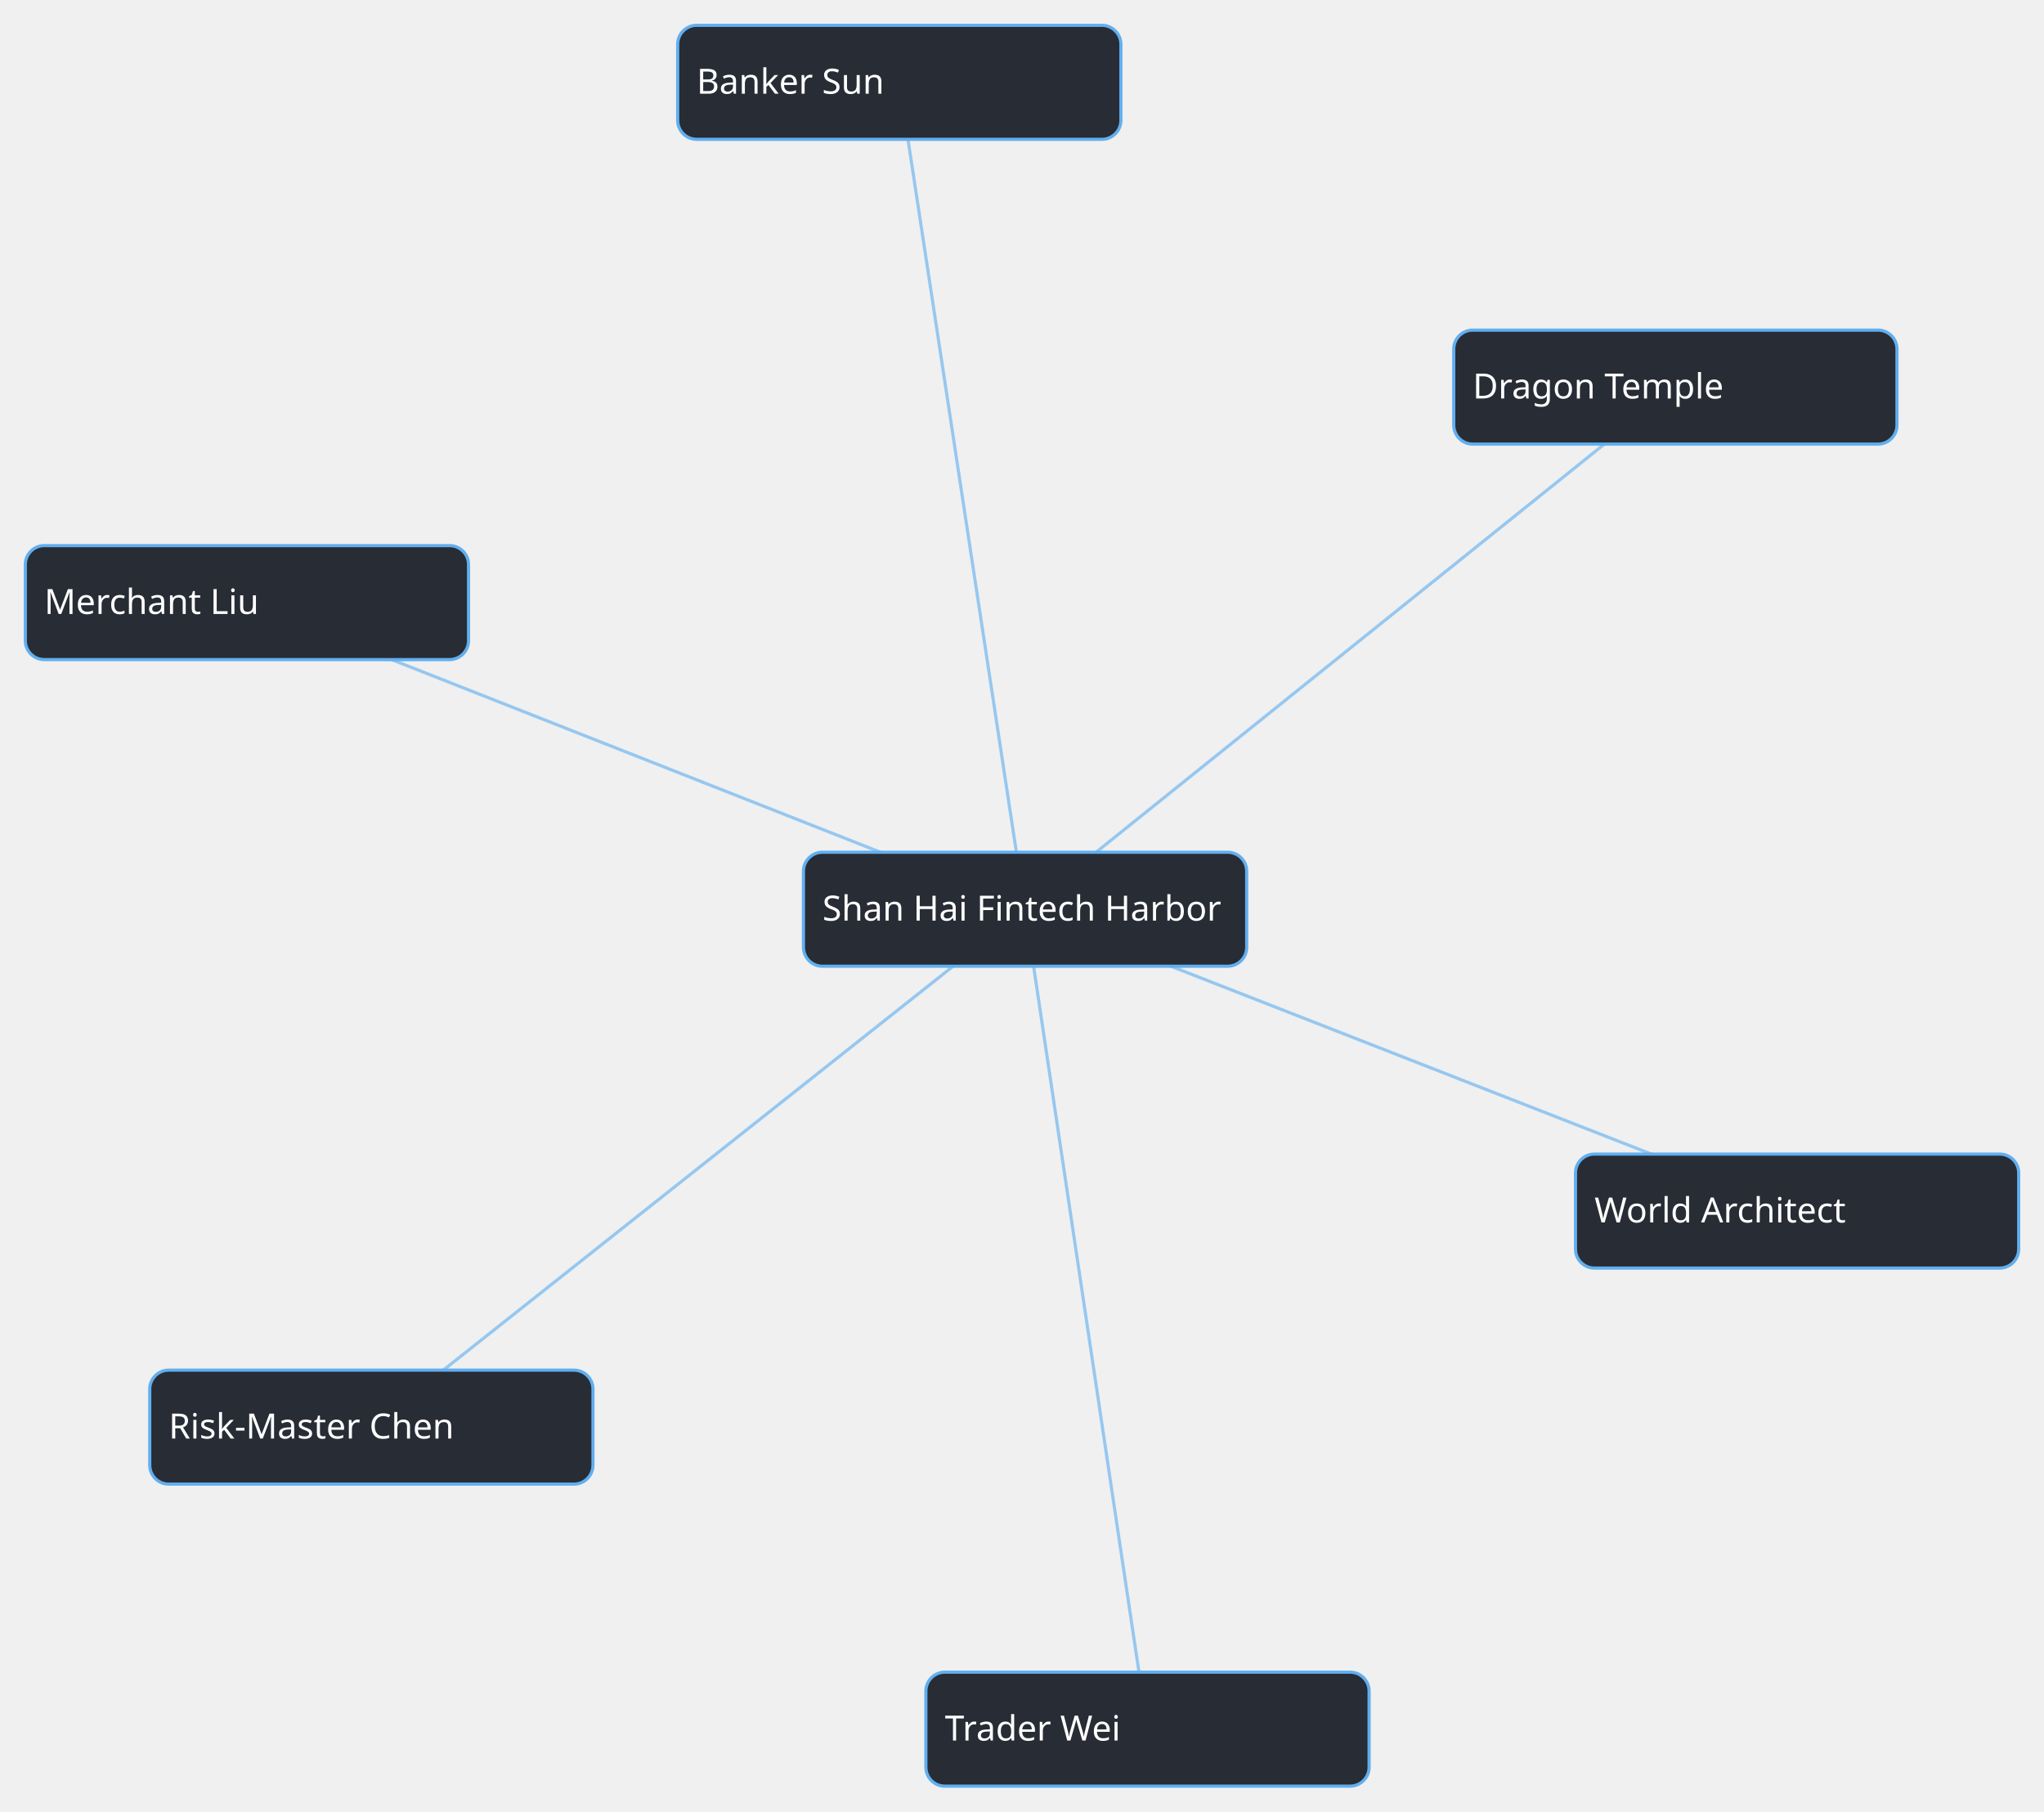
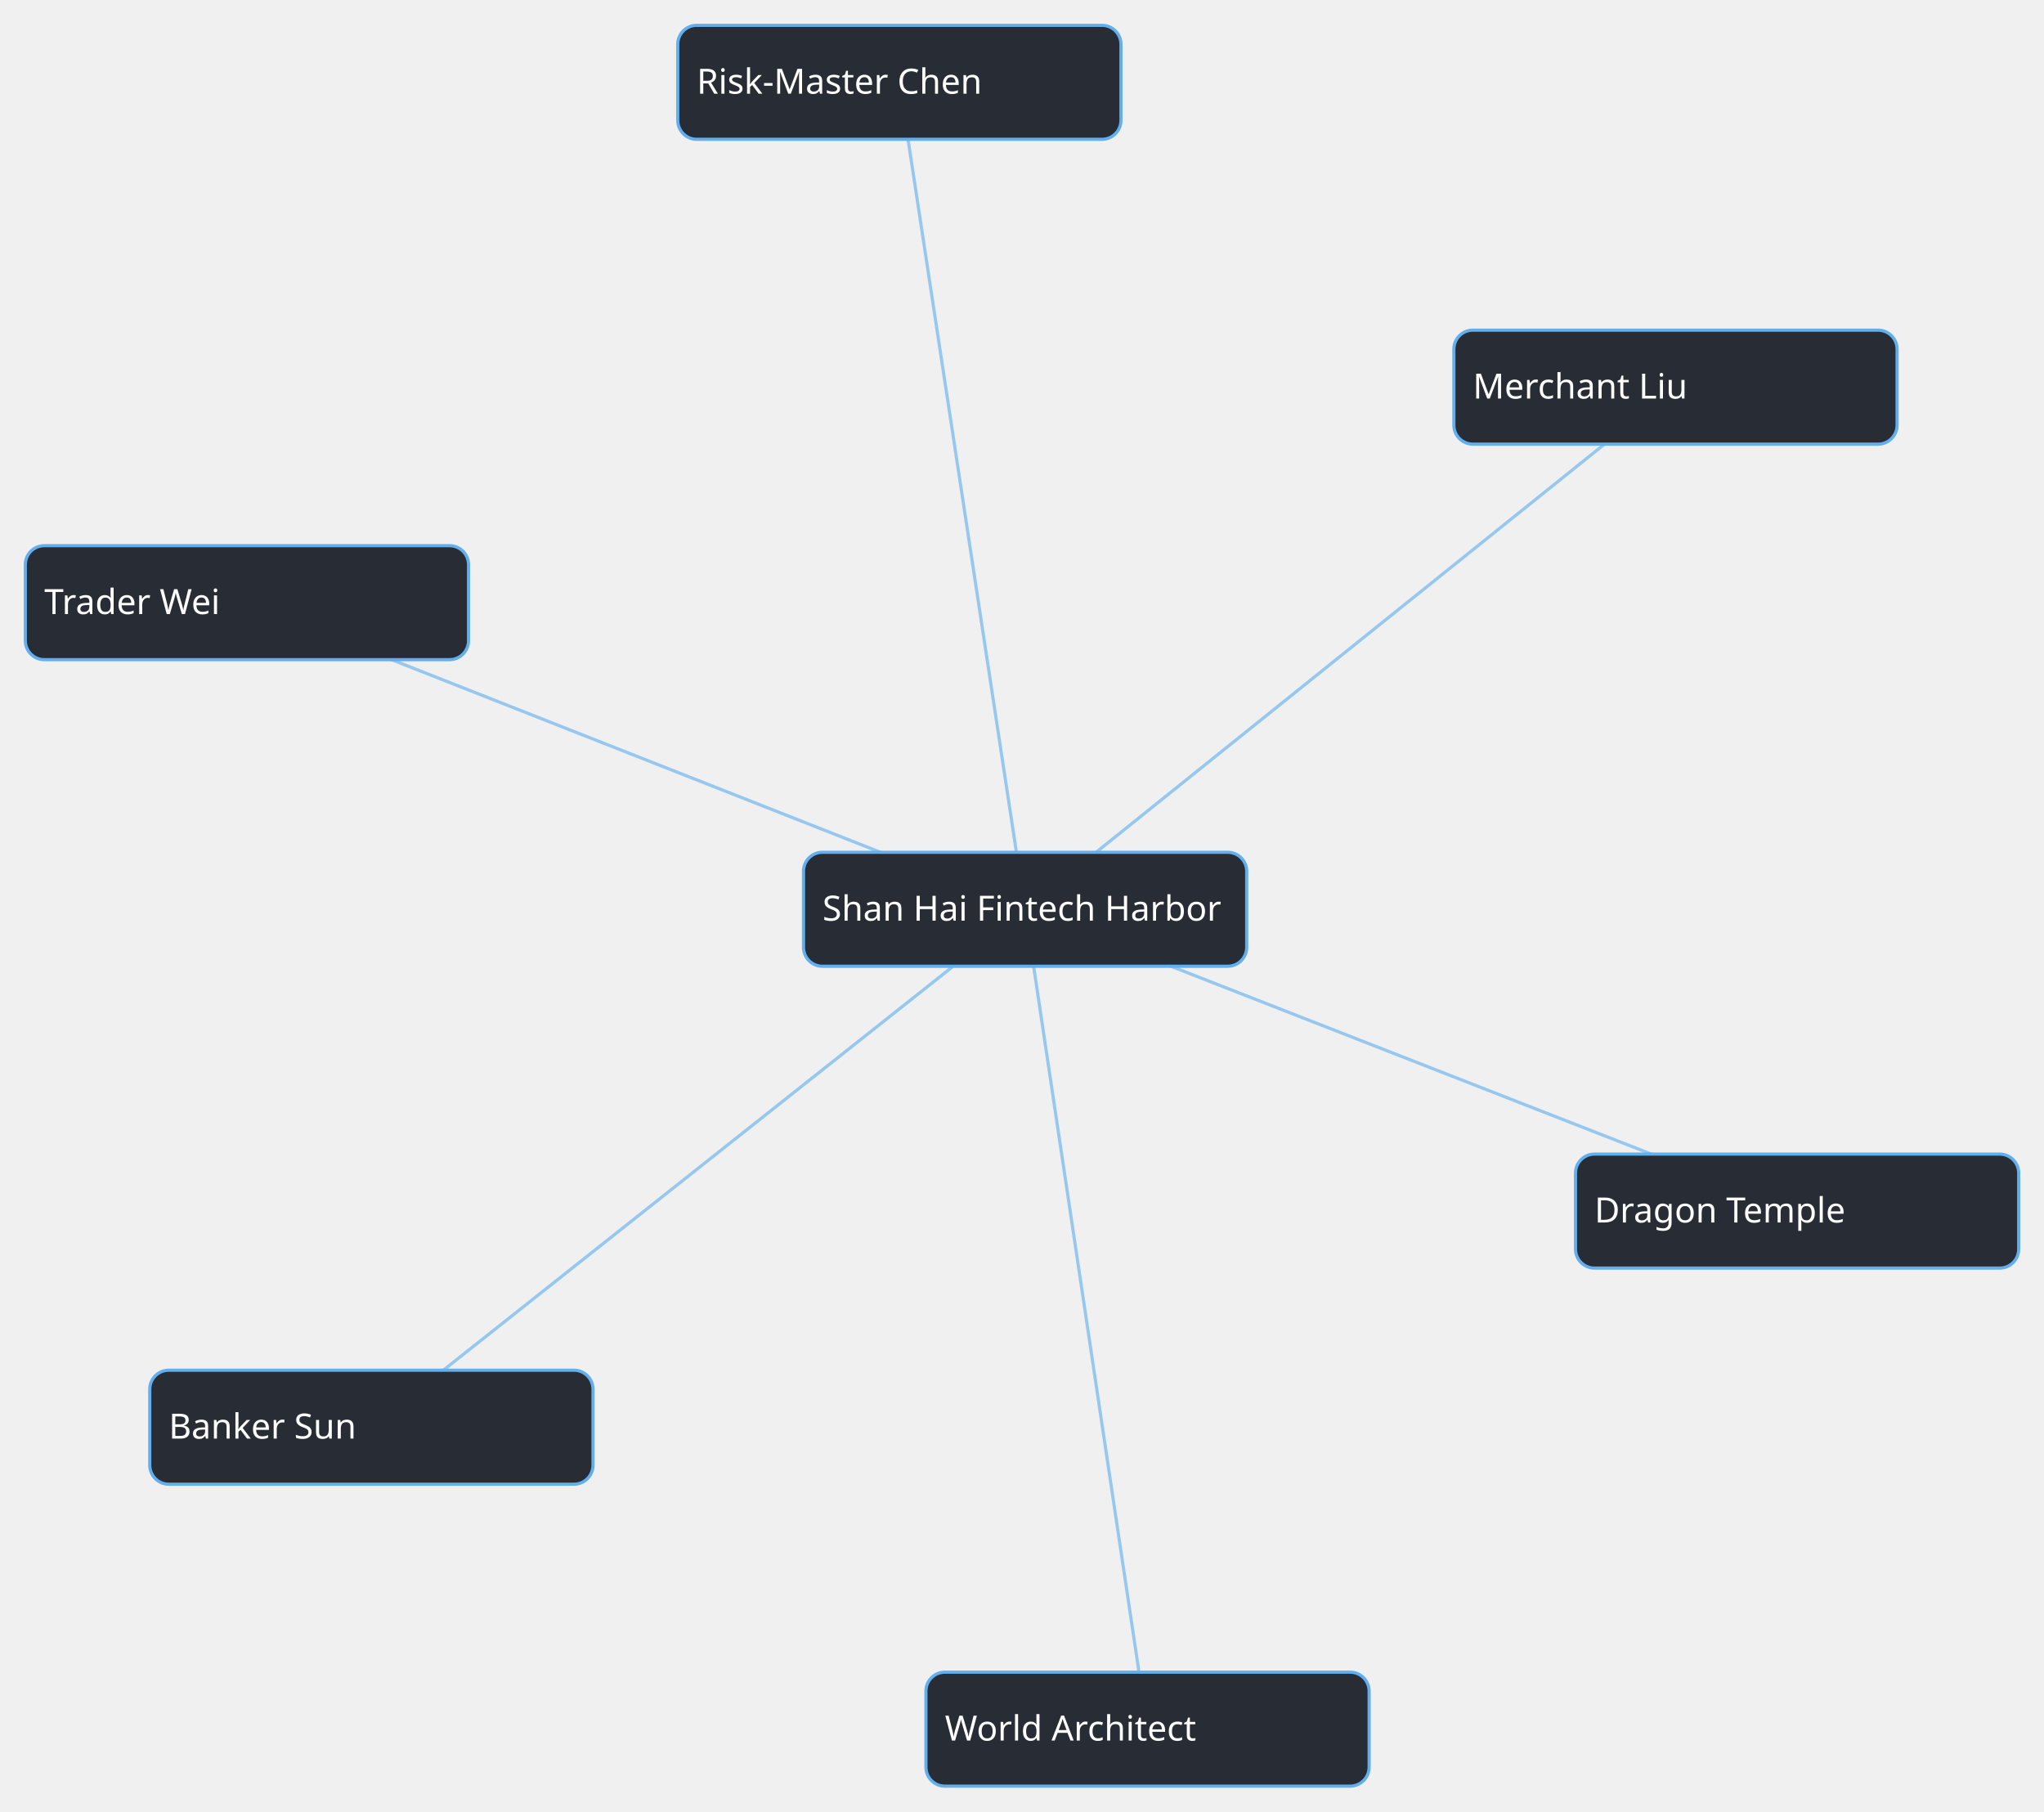
- <svg xmlns="http://www.w3.org/2000/svg" viewBox="-301.56 -259.30 645.64 572.13">
-   <line x1="22.23" y1="27.87" x2="-184.26" y2="191.44" stroke="rgba(97,175,239,0.627)" stroke-width="1.00" />
+ <svg xmlns="http://www.w3.org/2000/svg" viewBox="-301.58 -259.32 645.66 572.15">
  <line x1="22.23" y1="27.87" x2="266.09" y2="123.20" stroke="rgba(97,175,239,0.627)" stroke-width="1.00" />
-   <line x1="22.23" y1="27.87" x2="227.64" y2="-137.04" stroke="rgba(97,175,239,0.627)" stroke-width="1.00" />
  <line x1="22.23" y1="27.87" x2="60.90" y2="286.83" stroke="rgba(97,175,239,0.627)" stroke-width="1.00" />
-   <line x1="22.23" y1="27.87" x2="-223.56" y2="-68.98" stroke="rgba(97,175,239,0.627)" stroke-width="1.00" />
-   <line x1="22.23" y1="27.87" x2="-17.50" y2="-233.30" stroke="rgba(97,175,239,0.627)" stroke-width="1.00" />
-   <g data-semantic-id="agent:world_architect:wish-agent-world-architect">
+   <line x1="22.23" y1="27.87" x2="-184.27" y2="191.46" stroke="rgba(97,175,239,0.627)" stroke-width="1.00" />
+   <line x1="22.23" y1="27.87" x2="-17.49" y2="-233.32" stroke="rgba(97,175,239,0.627)" stroke-width="1.00" />
+   <line x1="22.23" y1="27.87" x2="227.67" y2="-137.04" stroke="rgba(97,175,239,0.627)" stroke-width="1.00" />
+   <line x1="22.23" y1="27.87" x2="-223.58" y2="-68.97" stroke="rgba(97,175,239,0.627)" stroke-width="1.00" />
+   <g data-semantic-id="scene:sacred_architecture:entity_dragon_temple">
    <rect x="196.09" y="105.20" width="140.00" height="36.00" rx="6.00" fill="rgb(40,44,52)" stroke="rgb(97,175,239)" stroke-width="1.00" />
-     <text x="202.09" y="126.80" font-family="sans-serif" font-size="11" fill="white">World Architect</text>
+     <text x="202.09" y="126.80" font-family="sans-serif" font-size="11" fill="white">Dragon Temple</text>
  </g>
-   <g data-semantic-id="world:world:world_1778863906284826">
+   <g data-semantic-id="world:world:world_1778927740680182">
    <rect x="-47.77" y="9.87" width="140.00" height="36.00" rx="6.00" fill="rgb(40,44,52)" stroke="rgb(97,175,239)" stroke-width="1.00" />
    <text x="-41.77" y="31.47" font-family="sans-serif" font-size="11" fill="white">Shan Hai Fintech Harbor</text>
  </g>
+   <g data-semantic-id="agent:world_architect:wish-agent-world-architect">
+     <rect x="-9.10" y="268.83" width="140.00" height="36.00" rx="6.00" fill="rgb(40,44,52)" stroke="rgb(97,175,239)" stroke-width="1.00" />
+     <text x="-3.10" y="290.43" font-family="sans-serif" font-size="11" fill="white">World Architect</text>
+   </g>
+   <g data-semantic-id="npc:npc:banker_sun">
+     <rect x="-254.27" y="173.46" width="140.00" height="36.00" rx="6.00" fill="rgb(40,44,52)" stroke="rgb(97,175,239)" stroke-width="1.00" />
+     <text x="-248.27" y="195.06" font-family="sans-serif" font-size="11" fill="white">Banker Sun</text>
+   </g>
  <g data-semantic-id="npc:npc:trader_wei">
-     <rect x="-9.10" y="268.83" width="140.00" height="36.00" rx="6.00" fill="rgb(40,44,52)" stroke="rgb(97,175,239)" stroke-width="1.00" />
-     <text x="-3.10" y="290.43" font-family="sans-serif" font-size="11" fill="white">Trader Wei</text>
+     <rect x="-293.58" y="-86.97" width="140.00" height="36.00" rx="6.00" fill="rgb(40,44,52)" stroke="rgb(97,175,239)" stroke-width="1.00" />
+     <text x="-287.58" y="-65.37" font-family="sans-serif" font-size="11" fill="white">Trader Wei</text>
  </g>
  <g data-semantic-id="npc:npc:risk_chen">
-     <rect x="-254.26" y="173.44" width="140.00" height="36.00" rx="6.00" fill="rgb(40,44,52)" stroke="rgb(97,175,239)" stroke-width="1.00" />
-     <text x="-248.26" y="195.04" font-family="sans-serif" font-size="11" fill="white">Risk-Master Chen</text>
+     <rect x="-87.49" y="-251.32" width="140.00" height="36.00" rx="6.00" fill="rgb(40,44,52)" stroke="rgb(97,175,239)" stroke-width="1.00" />
+     <text x="-81.49" y="-229.72" font-family="sans-serif" font-size="11" fill="white">Risk-Master Chen</text>
  </g>
  <g data-semantic-id="npc:npc:merchant_liu">
-     <rect x="-293.56" y="-86.98" width="140.00" height="36.00" rx="6.00" fill="rgb(40,44,52)" stroke="rgb(97,175,239)" stroke-width="1.00" />
-     <text x="-287.56" y="-65.38" font-family="sans-serif" font-size="11" fill="white">Merchant Liu</text>
-   </g>
-   <g data-semantic-id="npc:npc:banker_sun">
-     <rect x="-87.50" y="-251.30" width="140.00" height="36.00" rx="6.00" fill="rgb(40,44,52)" stroke="rgb(97,175,239)" stroke-width="1.00" />
-     <text x="-81.50" y="-229.70" font-family="sans-serif" font-size="11" fill="white">Banker Sun</text>
-   </g>
-   <g data-semantic-id="scene:sacred_architecture:entity_dragon_temple">
-     <rect x="157.64" y="-155.04" width="140.00" height="36.00" rx="6.00" fill="rgb(40,44,52)" stroke="rgb(97,175,239)" stroke-width="1.00" />
-     <text x="163.64" y="-133.44" font-family="sans-serif" font-size="11" fill="white">Dragon Temple</text>
+     <rect x="157.67" y="-155.04" width="140.00" height="36.00" rx="6.00" fill="rgb(40,44,52)" stroke="rgb(97,175,239)" stroke-width="1.00" />
+     <text x="163.67" y="-133.44" font-family="sans-serif" font-size="11" fill="white">Merchant Liu</text>
  </g>
</svg>
